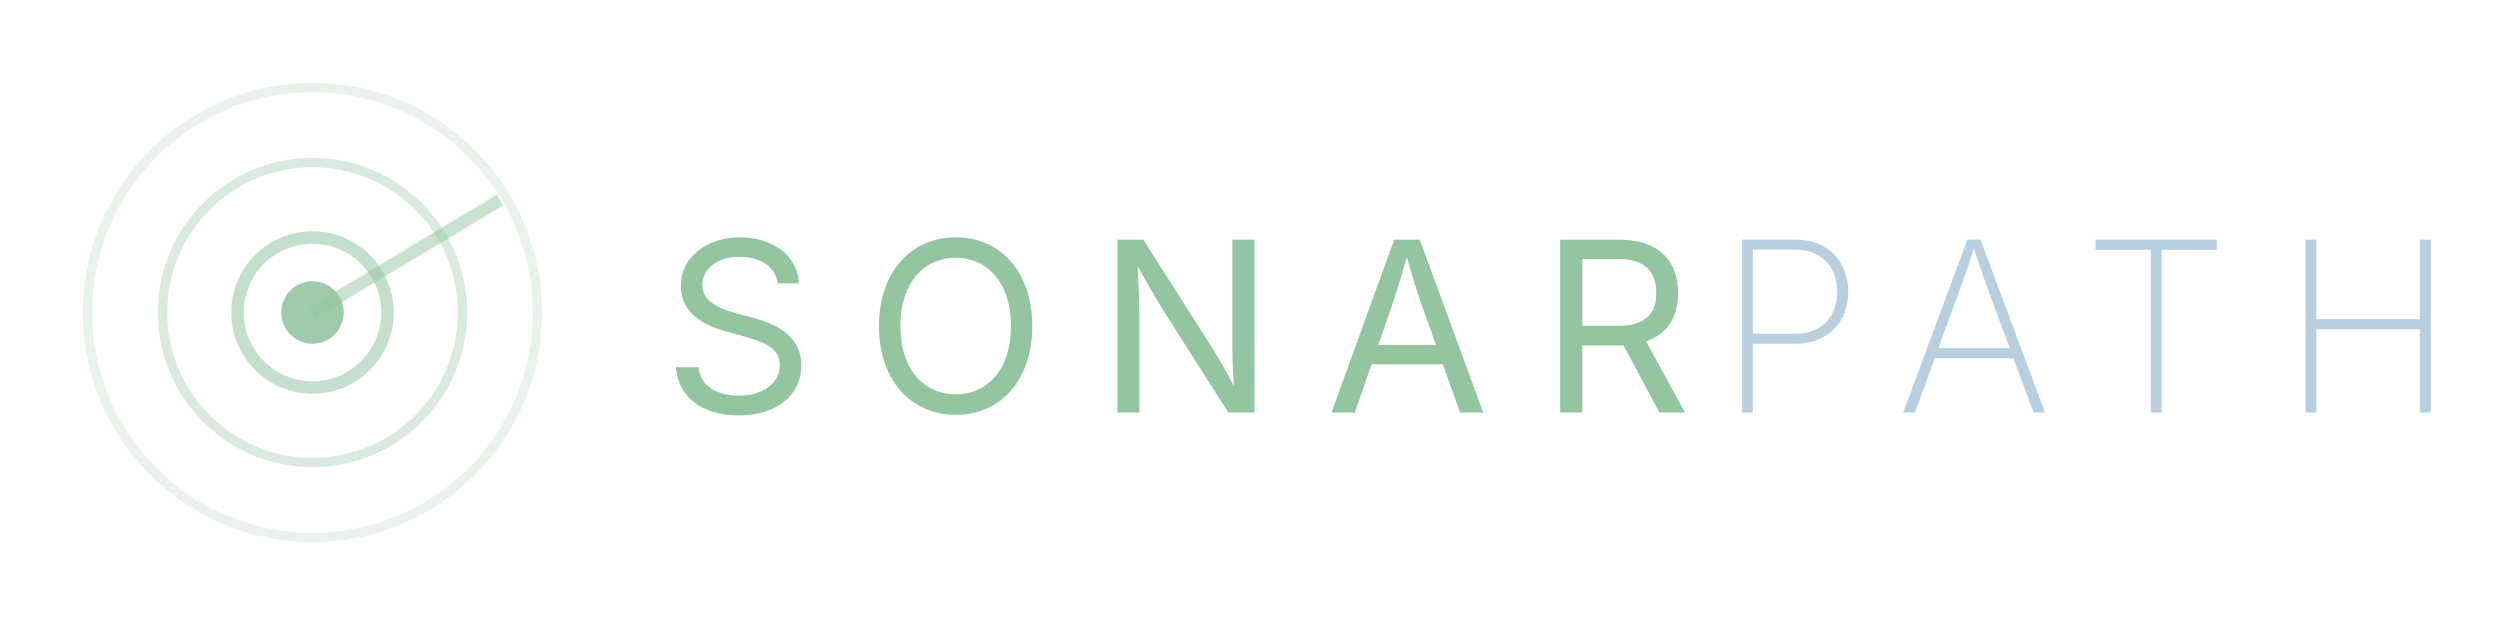
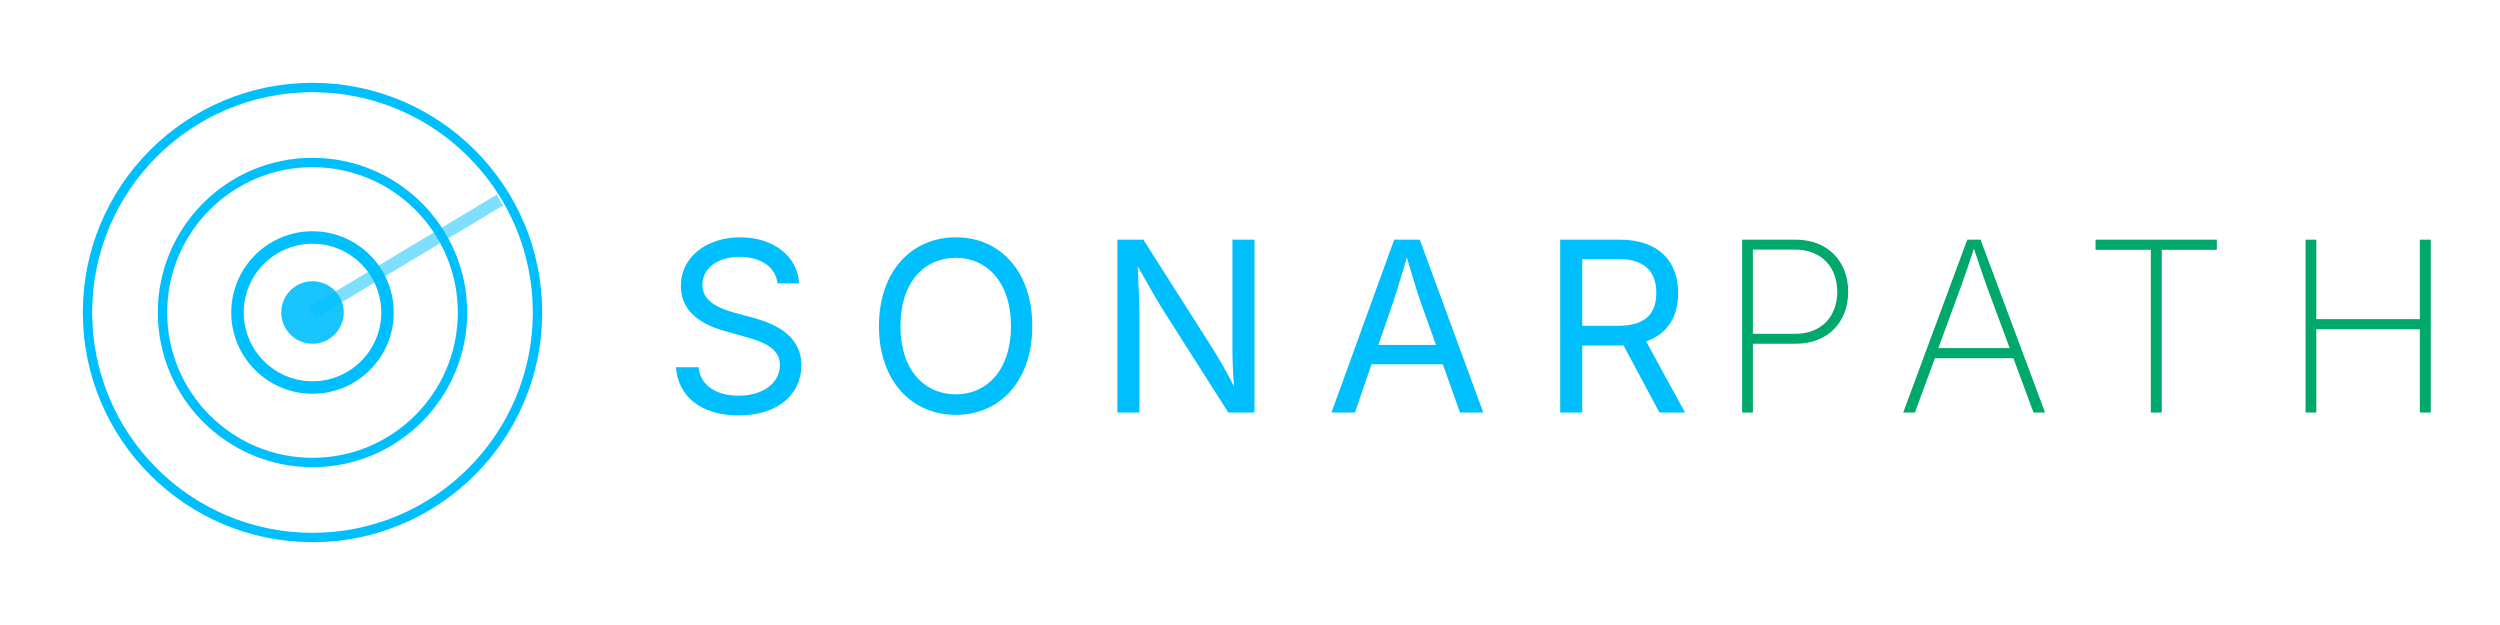
<svg xmlns="http://www.w3.org/2000/svg" width="200" height="50" viewBox="0 0 200 50" role="img">
+   <style>
+     @keyframes sonarPulse {
+       0% { opacity: 0.15; transform: scale(1); }
+       50% { opacity: 0.5; transform: scale(1.1); }
+       100% { opacity: 0.15; transform: scale(1); }
+     }
+     @keyframes sonarPulse2 {
+       0% { opacity: 0.3; transform: scale(1); }
+       50% { opacity: 0.65; transform: scale(1.06); }
+       100% { opacity: 0.3; transform: scale(1); }
+     }
+     .ring1 { 
+       animation: sonarPulse 2.5s ease-in-out infinite;
+       transform-box: fill-box;
+       transform-origin: center;
+     }
+     .ring2 { 
+       animation: sonarPulse2 2.5s ease-in-out infinite 0.4s;
+       transform-box: fill-box;
+       transform-origin: center;
+     }
+     .ring3 { 
+       animation: sonarPulse2 2.5s ease-in-out infinite 0.8s;
+       transform-box: fill-box;
+       transform-origin: center;
+     }
+   </style>
  <g transform="translate(25, 25)">
-     <circle cx="0" cy="0" r="18" fill="none" stroke="#93c5a0" stroke-width="0.75" opacity="0.2" />
-     <circle cx="0" cy="0" r="12" fill="none" stroke="#93c5a0" stroke-width="0.75" opacity="0.35" />
-     <circle cx="0" cy="0" r="6" fill="none" stroke="#93c5a0" stroke-width="1" opacity="0.55" />
-     <circle cx="0" cy="0" r="2.5" fill="#93c5a0" opacity="0.9" />
-     <line x1="0" y1="0" x2="15" y2="-9" stroke="#93c5a0" stroke-width="1" opacity="0.5" />
-     <text x="28" y="8" font-family="'Inter', 'Segoe UI', system-ui, sans-serif" font-size="19" font-weight="400" fill="#93c5a0" letter-spacing="4">SONAR<tspan fill="#b8cfe0" font-weight="200" dx="2">PATH</tspan>
+     <circle class="ring1" cx="0" cy="0" r="18" fill="none" stroke="#00bfff" stroke-width="0.75" />
+     <circle class="ring2" cx="0" cy="0" r="12" fill="none" stroke="#00bfff" stroke-width="0.75" />
+     <circle class="ring3" cx="0" cy="0" r="6" fill="none" stroke="#00bfff" stroke-width="1" />
+     <circle cx="0" cy="0" r="2.5" fill="#00bfff" opacity="0.9" />
+     <line x1="0" y1="0" x2="15" y2="-9" stroke="#00bfff" stroke-width="1" opacity="0.5" />
+     <text x="28" y="8" font-family="'Inter', 'Segoe UI', system-ui, sans-serif" font-size="19" font-weight="400" fill="#00bfff" letter-spacing="4">SONAR<tspan fill="#00a86b" font-weight="200" dx="2">PATH</tspan>
    </text>
  </g>
</svg>
